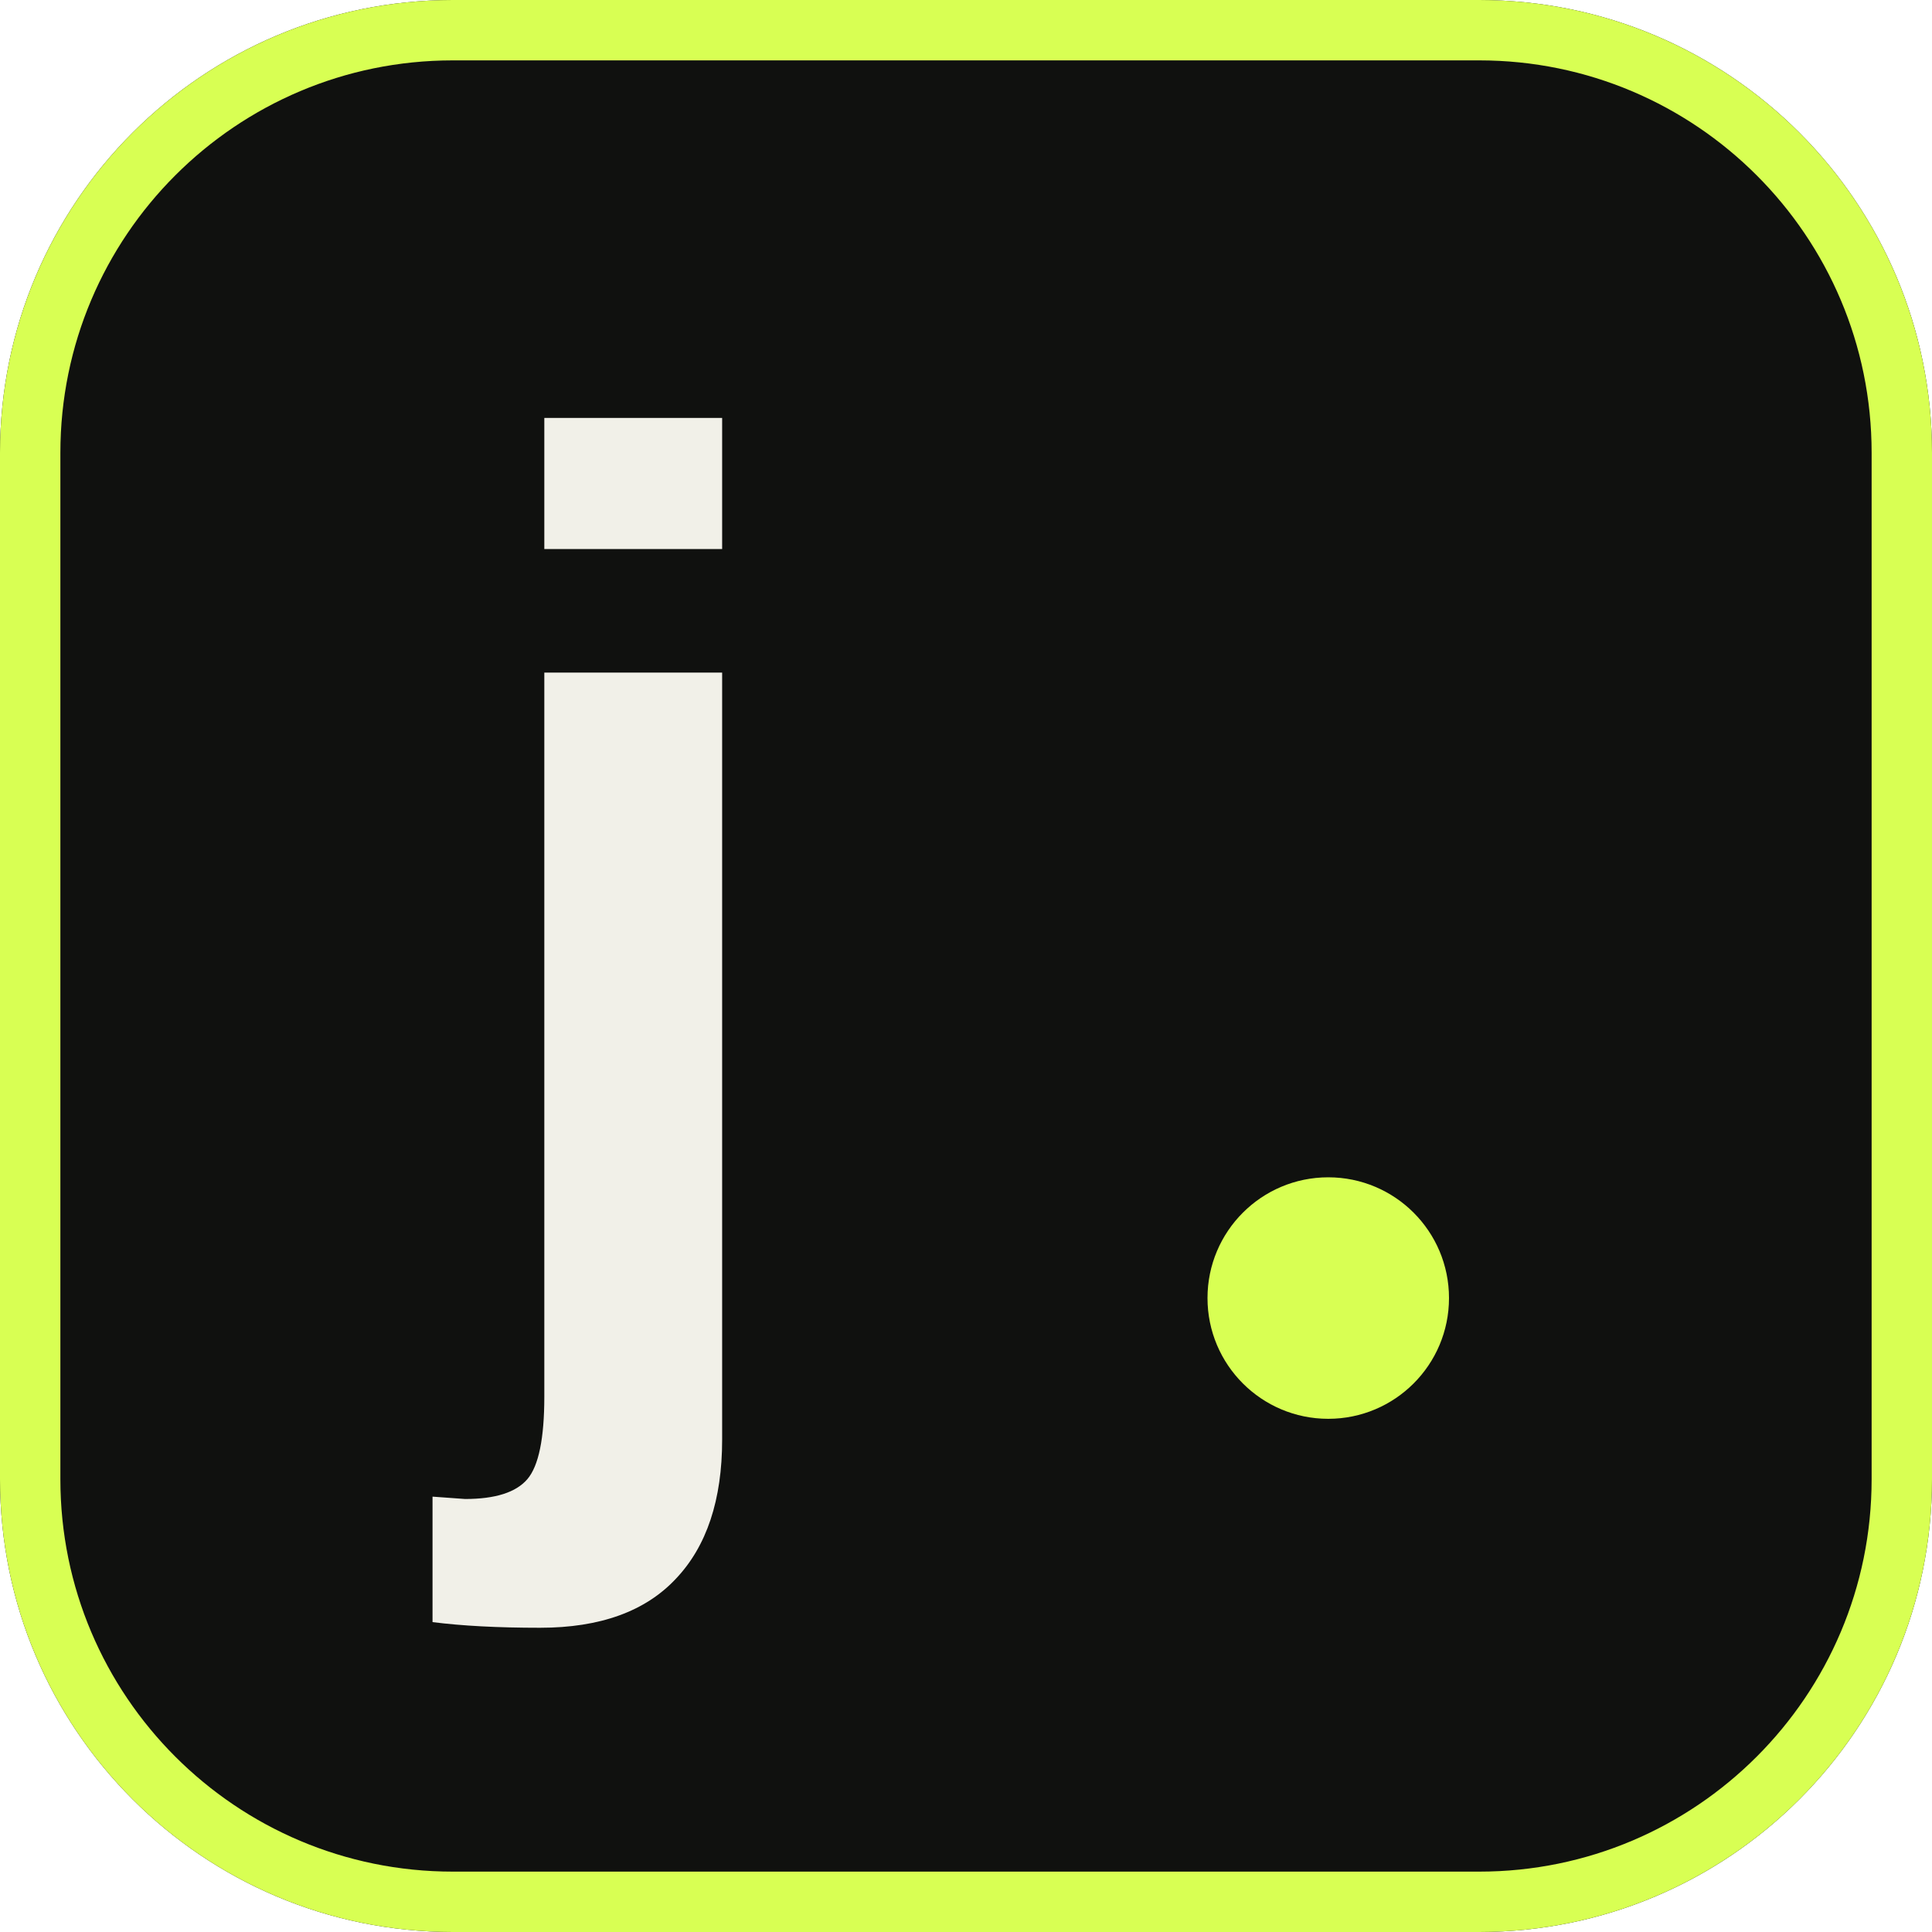
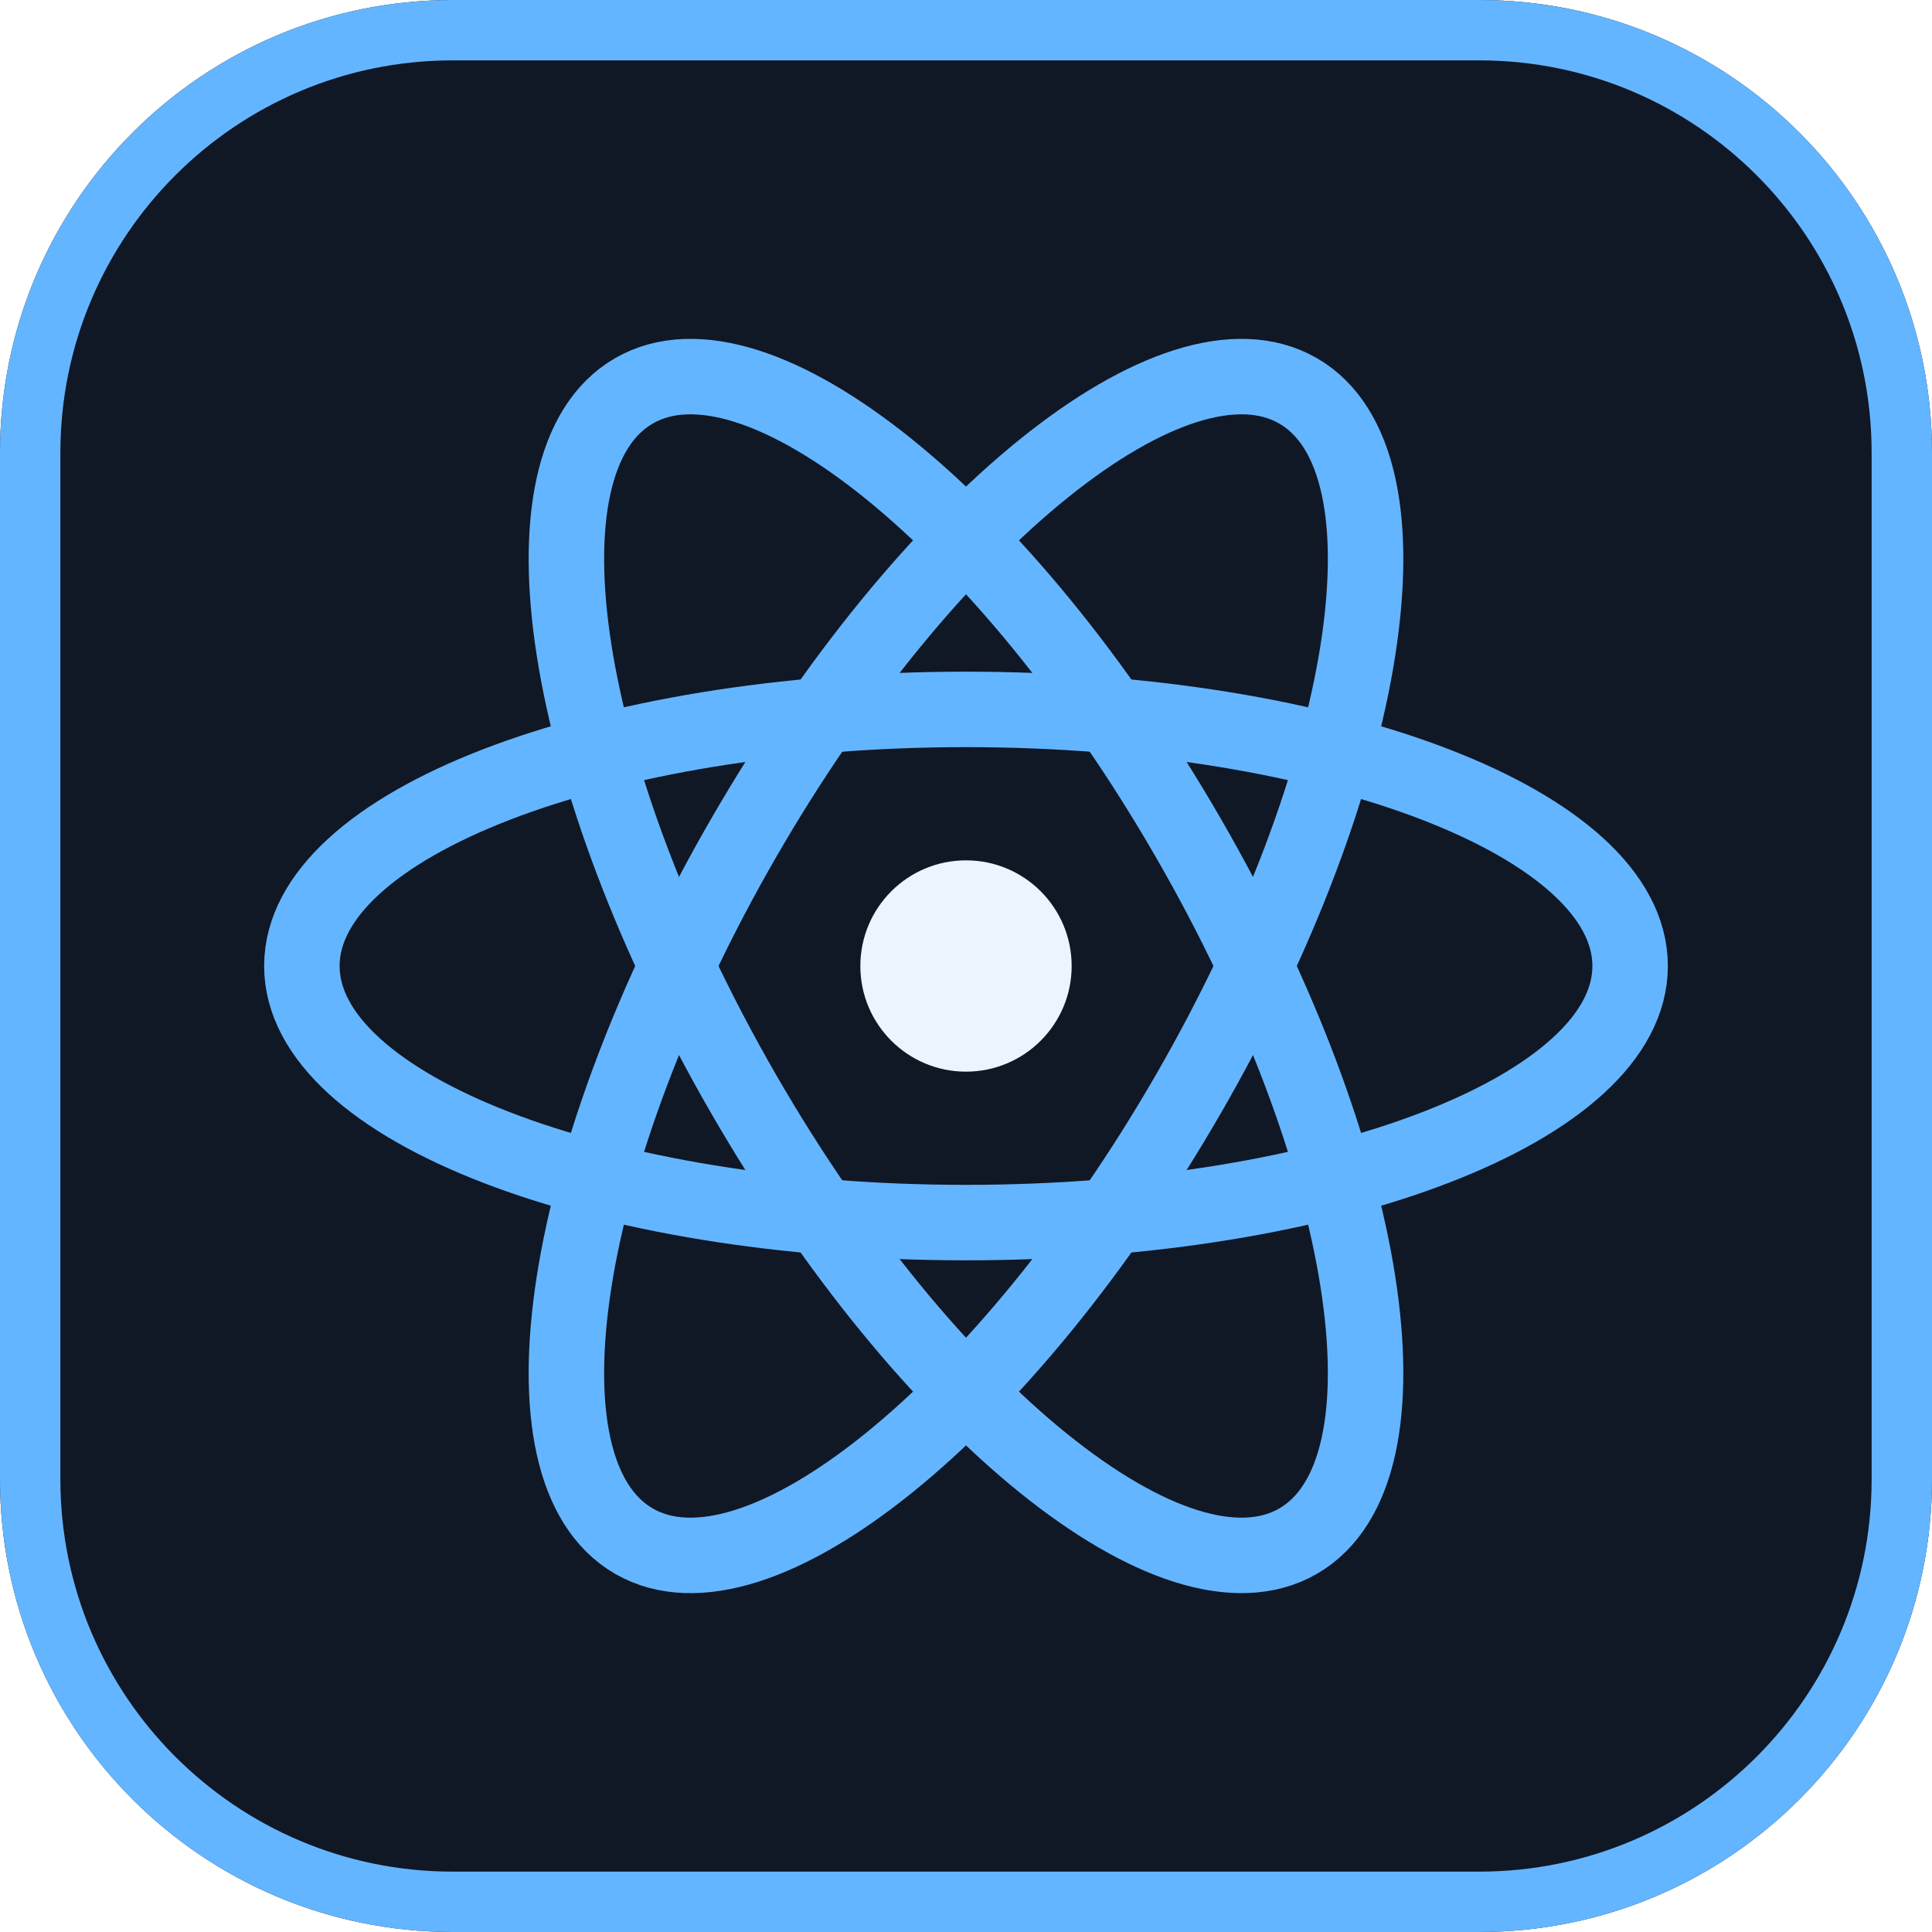
<svg xmlns="http://www.w3.org/2000/svg" viewBox="0 0 64 64">
-   <rect width="64" height="64" rx="15" fill="#10110f" />
-   <rect x="1" y="1" width="62" height="62" rx="14" fill="none" stroke="#d8ff53" stroke-width="2" />
-   <text x="15" y="45" fill="#f1f0e8" font-family="Arial,sans-serif" font-size="43" font-weight="700">j</text>
-   <circle cx="44" cy="43" r="4" fill="#d8ff53" />
+   <rect width="64" height="64" rx="15" fill="#101725" />
+   <rect x="1" y="1" width="62" height="62" rx="14" fill="none" stroke="#64B5FF" stroke-width="2" />
+   <g fill="none" stroke="#64B5FF" stroke-width="2.5" stroke-linecap="round">
+     <ellipse cx="32" cy="32" rx="22" ry="8.5" />
+     <ellipse cx="32" cy="32" rx="22" ry="8.5" transform="rotate(60 32 32)" />
+     <ellipse cx="32" cy="32" rx="22" ry="8.5" transform="rotate(120 32 32)" />
+   </g>
+   <circle cx="32" cy="32" r="3.5" fill="#EAF5FF" />
</svg>
